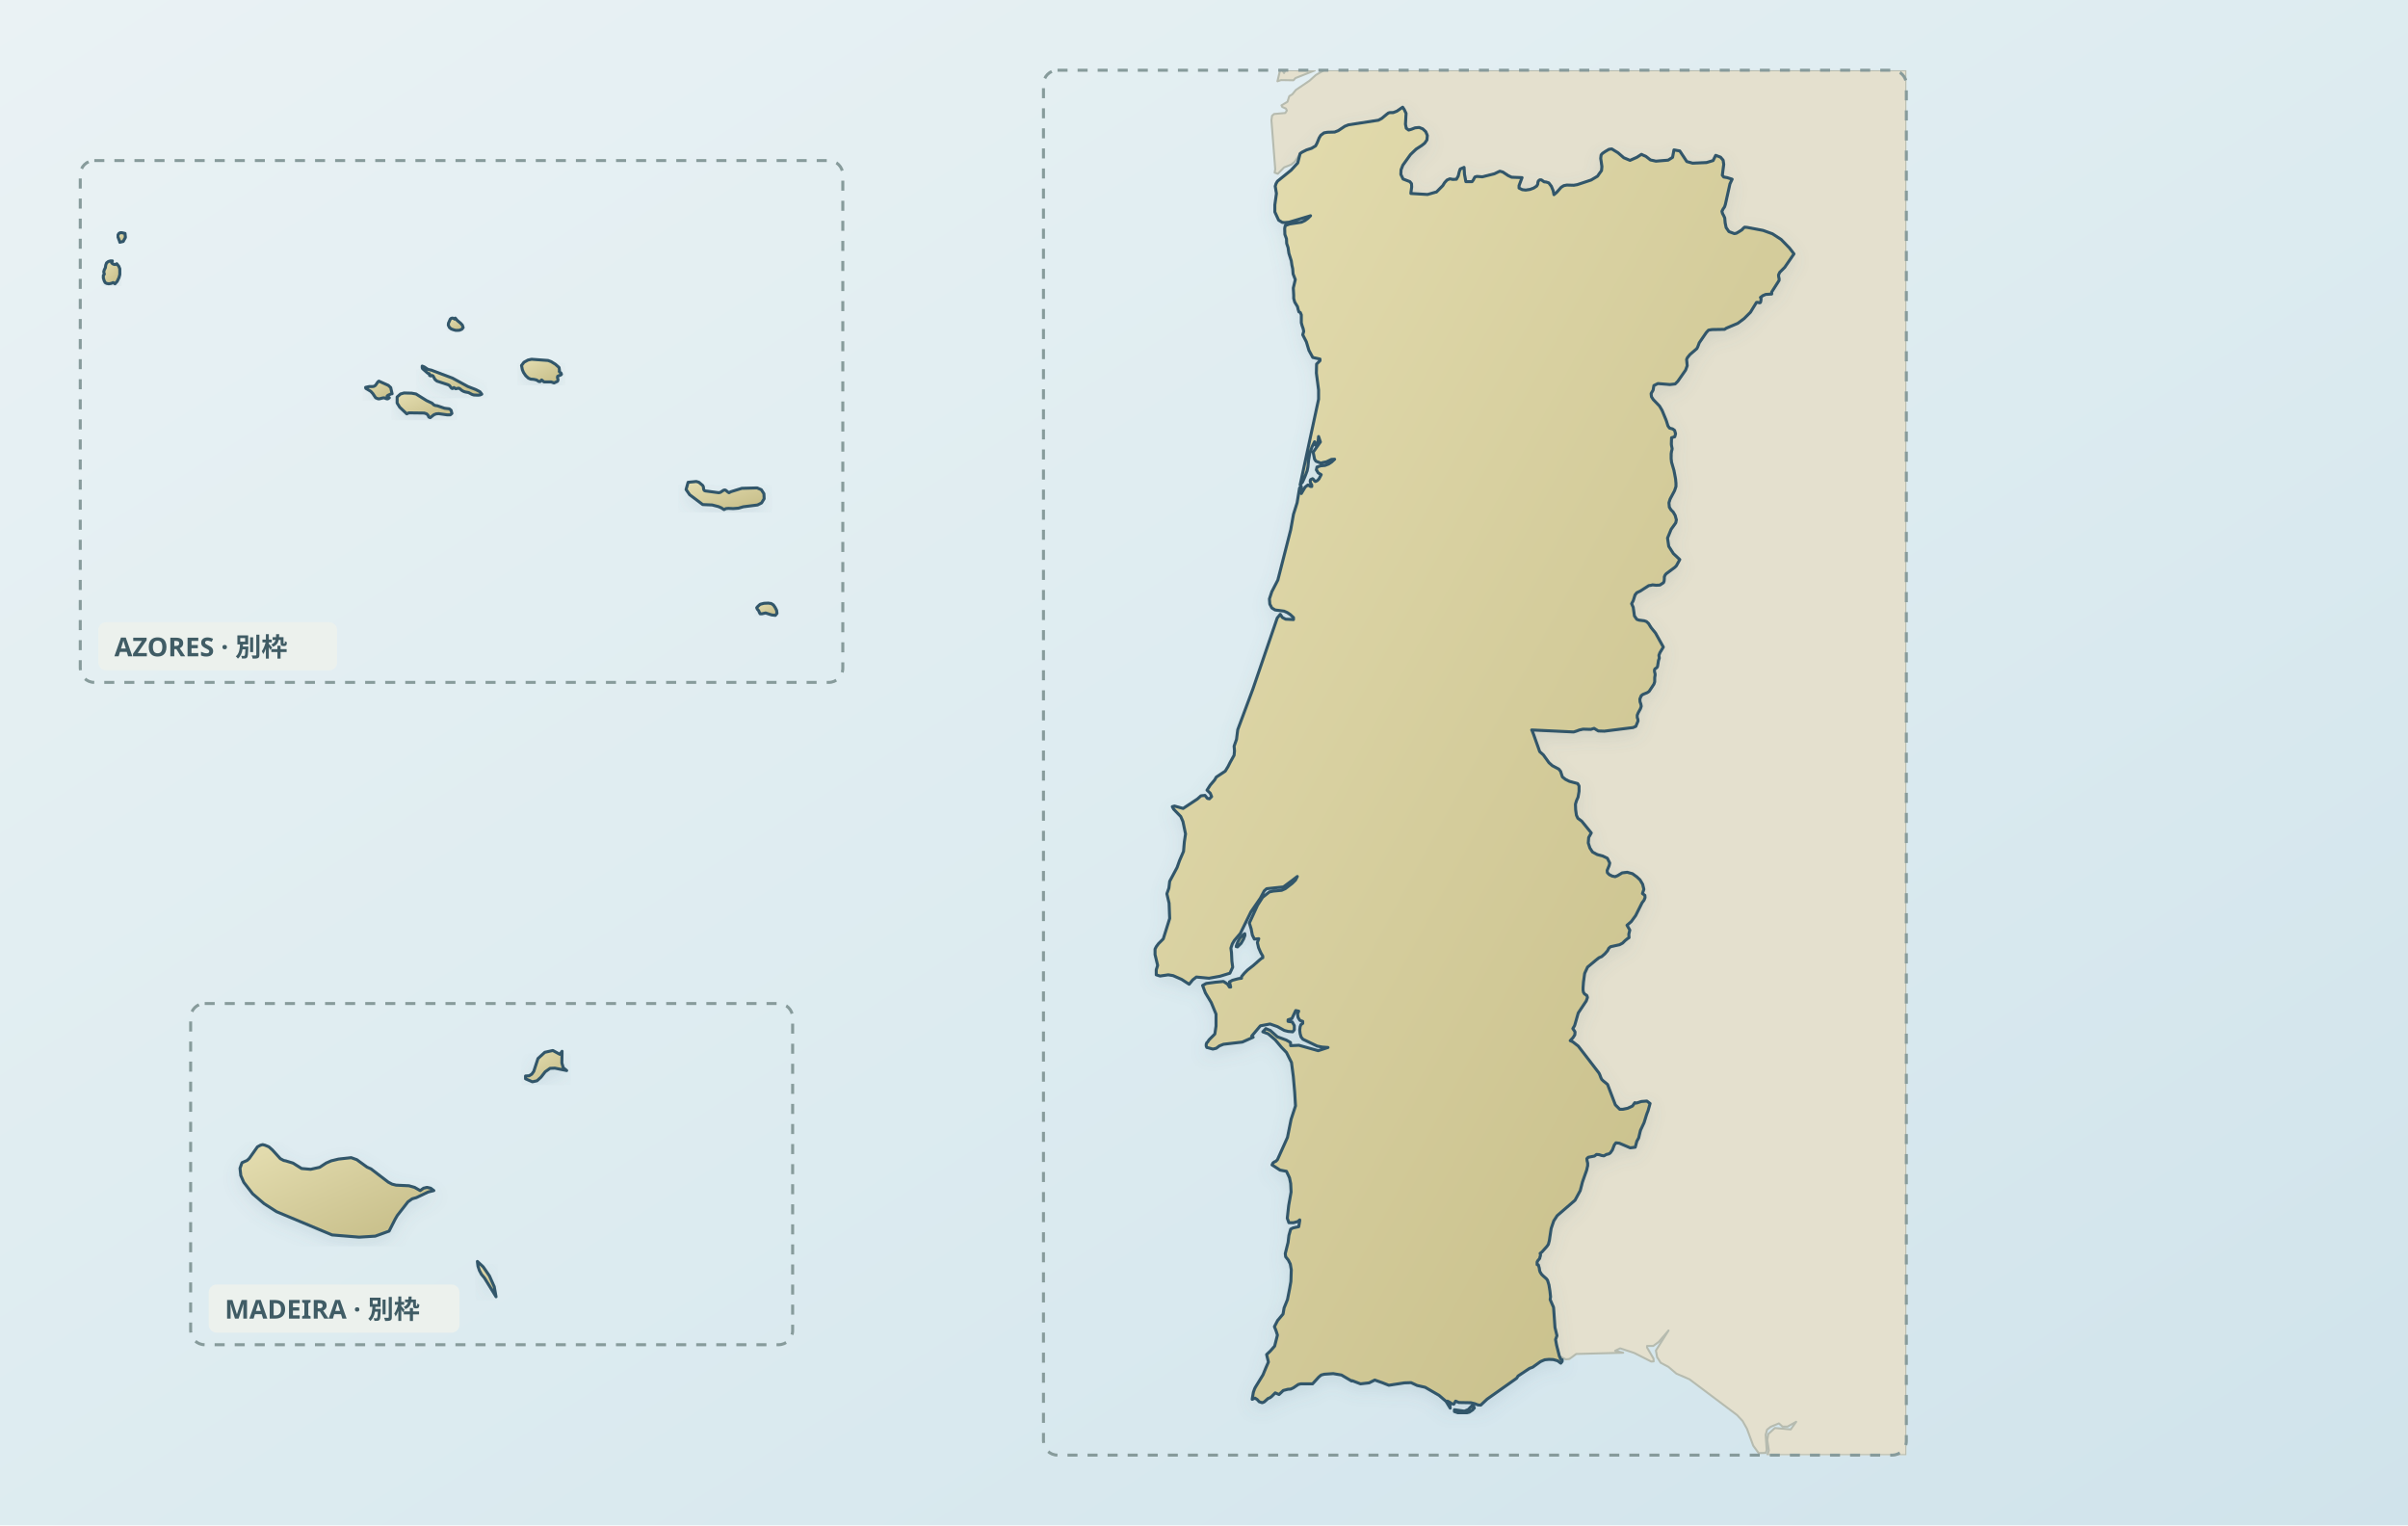
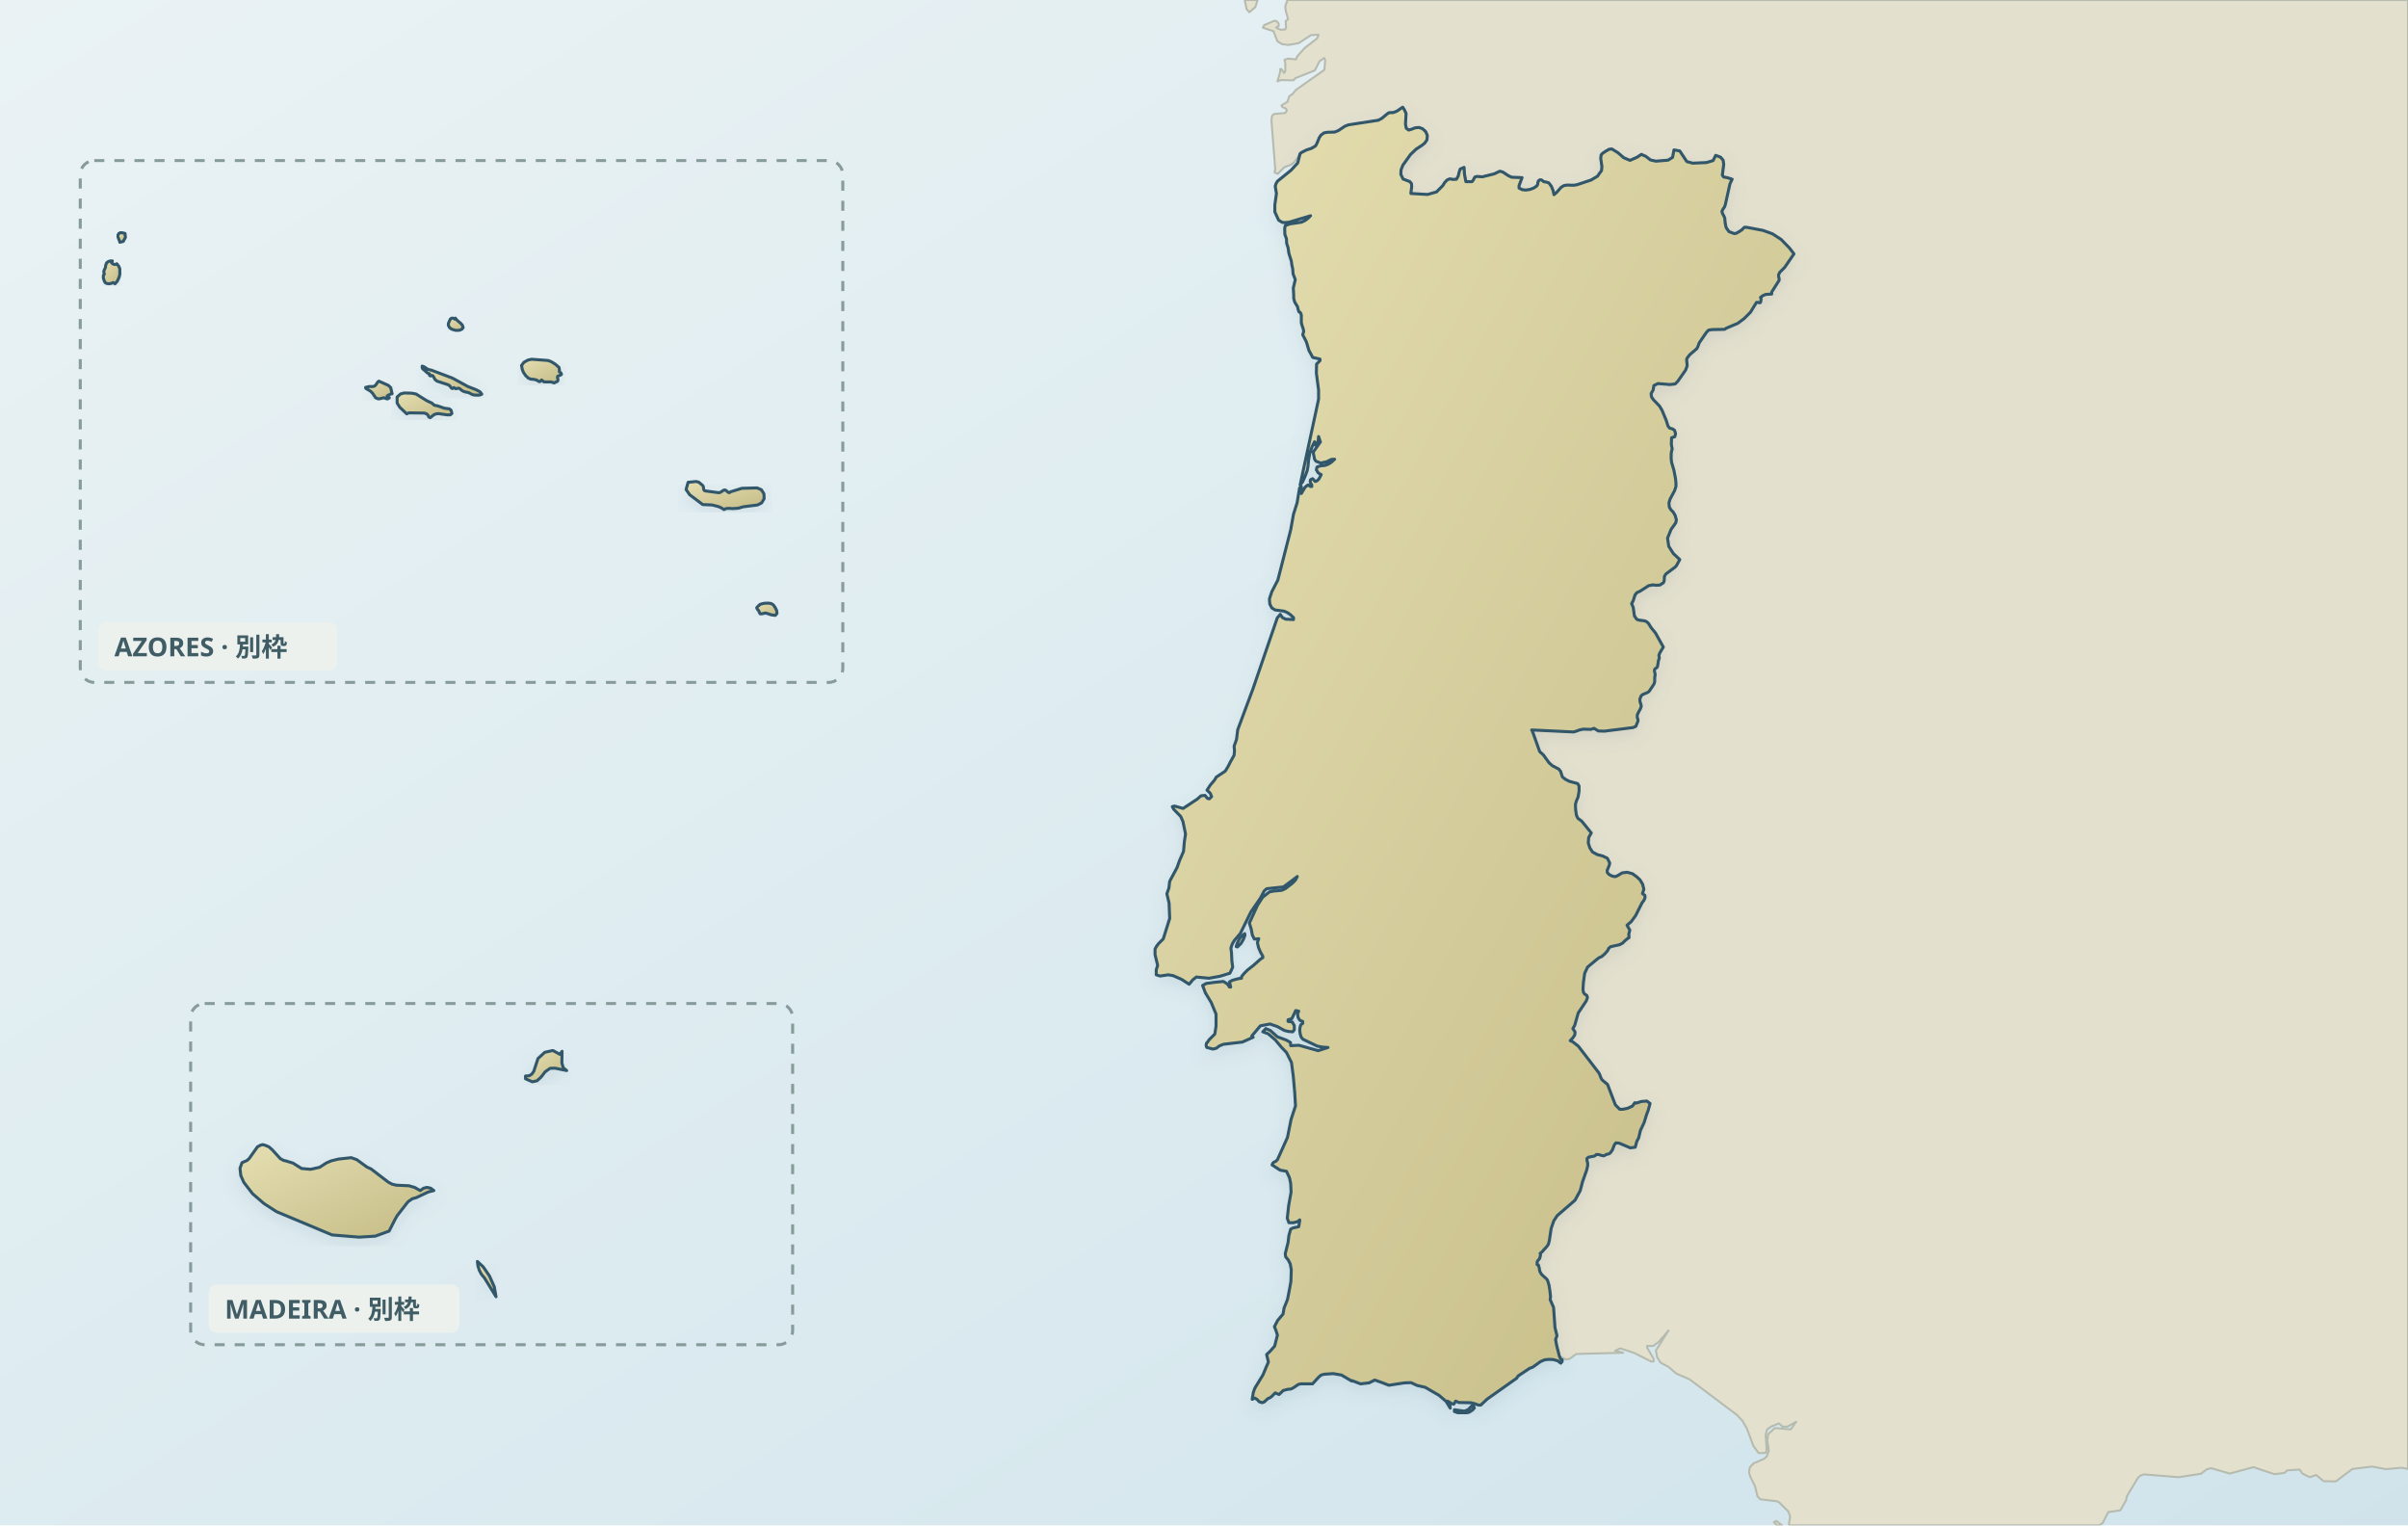
<svg xmlns="http://www.w3.org/2000/svg" viewBox="0 0 1200 760" role="img" aria-label="Map of Portugal" data-map-style="journey-atlas-map-v3-clean-background" data-map-projection="multi-region-local-equirectangular-fit-v1">
  <defs>
    <linearGradient id="sea" x1="0" y1="0" x2="1" y2="1">
      <stop offset="0" stop-color="#eaf2f4" />
      <stop offset=".55" stop-color="#dcebf0" />
      <stop offset="1" stop-color="#d0e3eb" />
    </linearGradient>
    <linearGradient id="land" x1=".12" y1=".08" x2=".88" y2=".92">
      <stop offset="0" stop-color="#e2dbad" />
      <stop offset=".52" stop-color="#d4cc9b" />
      <stop offset="1" stop-color="#c8bf8a" />
    </linearGradient>
    <filter id="shadow" x="-10%" y="-10%" width="120%" height="120%">
      <feGaussianBlur in="SourceAlpha" stdDeviation="4" result="b" />
      <feOffset in="b" dy="3" result="o" />
      <feColorMatrix in="o" type="matrix" values="0 0 0 0 .12 0 0 0 0 .22 0 0 0 0 .28 0 0 0 .14 0" />
      <feBlend in="SourceGraphic" mode="normal" />
    </filter>
    <clipPath id="map-context-clip-mainland" clipPathUnits="userSpaceOnUse">
-       <rect x="520" y="35" width="430" height="690" />
+       <rect x="430" y="0" width="770" height="760" />
    </clipPath>
    <clipPath id="map-context-clip-azores" clipPathUnits="userSpaceOnUse">
      <rect x="40" y="80" width="380" height="260" />
    </clipPath>
    <clipPath id="map-context-clip-madeira" clipPathUnits="userSpaceOnUse">
      <rect x="95" y="500" width="300" height="170" />
    </clipPath>
  </defs>
  <rect width="1200" height="760" fill="url(#sea)" />
  <g id="geographic-context" fill="#e4e0ce" fill-rule="evenodd" stroke="#b6bbaf" stroke-width="1" stroke-linejoin="round">
-     <path data-map-context-region="mainland" d="M 881.5,722.7 L 880.7,717.5 L 881.2,714.5 L 884.5,711.5 L 892.4,712.2 L 895.1,708.4 L 890.8,710.8 L 888.3,710.8 L 886.5,709.2 L 882.4,710.9 L 880.6,712.3 L 879.9,714.9 L 880.4,722.5 L 879.9,723.9 L 876.4,724.0 L 873.7,720.3 L 870.6,711.9 L 868.4,708.0 L 865.6,705.0 L 841.9,687.2 L 835.4,684.4 L 831.4,681.0 L 827.6,679.0 L 825.8,676.2 L 825.2,672.9 L 831.5,662.9 L 826.6,668.6 L 823.9,670.6 L 820.8,670.6 L 820.8,671.4 L 824.0,676.9 L 824.1,678.3 L 822.9,678.4 L 814.4,674.1 L 807.4,671.8 L 804.9,673.0 L 808.9,674.0 L 785.5,674.6 L 782.1,677.1 L 780.3,677.3 L 777.1,675.7 L 775.2,667.4 L 775.9,665.5 L 774.9,661.4 L 774.2,651.4 L 772.5,647.5 L 772.7,646.1 L 771.9,640.2 L 771.2,637.9 L 768.2,634.9 L 767.4,633.5 L 766.6,630.2 L 766.0,630.1 L 766.0,628.8 L 767.6,625.8 L 767.5,624.5 L 771.6,620.0 L 773.0,612.1 L 774.3,608.3 L 776.0,605.7 L 784.9,598.0 L 787.5,593.2 L 791.2,580.8 L 790.8,577.3 L 791.5,576.6 L 795.6,575.2 L 799.3,575.9 L 801.8,574.9 L 803.5,573.0 L 804.5,570.4 L 805.3,569.4 L 807.0,569.6 L 812.4,571.9 L 814.9,571.6 L 822.3,549.8 L 820.7,548.6 L 814.7,549.4 L 813.5,551.1 L 811.1,552.2 L 807.2,552.7 L 805.0,550.5 L 801.1,540.3 L 798.2,537.8 L 796.8,534.6 L 786.5,521.2 L 782.5,518.5 L 784.8,515.6 L 784.9,514.1 L 783.8,512.5 L 784.7,511.0 L 786.5,504.7 L 790.5,498.7 L 791.1,497.0 L 790.8,496.0 L 789.1,494.4 L 788.9,492.1 L 789.7,485.0 L 791.1,481.9 L 799.8,475.2 L 802.6,471.7 L 807.1,470.7 L 811.8,467.2 L 811.7,465.4 L 812.2,463.4 L 810.8,461.0 L 812.9,459.2 L 815.1,456.2 L 819.8,447.2 L 819.7,446.1 L 818.5,445.2 L 819.2,443.1 L 818.6,440.6 L 815.7,436.9 L 813.5,435.3 L 810.9,434.6 L 808.4,434.9 L 804.9,436.8 L 802.0,435.8 L 801.0,434.8 L 800.9,433.7 L 802.2,430.0 L 801.0,427.6 L 793.6,424.5 L 792.3,422.5 L 791.5,420.0 L 791.7,417.3 L 793.0,415.0 L 788.2,409.1 L 786.3,407.7 L 785.6,406.2 L 785.1,400.7 L 786.4,397.2 L 786.9,391.6 L 786.2,390.4 L 782.1,389.3 L 778.6,387.1 L 777.7,384.3 L 776.8,383.2 L 773.6,381.5 L 767.3,374.5 L 763.3,363.7 L 784.2,364.7 L 788.9,363.3 L 792.8,363.4 L 794.4,362.9 L 796.5,364.2 L 799.5,364.3 L 813.8,362.5 L 815.2,361.9 L 816.3,359.2 L 815.9,356.3 L 817.9,351.9 L 817.2,348.3 L 818.7,346.0 L 821.8,344.5 L 824.2,340.9 L 824.8,336.4 L 824.5,333.8 L 826.0,332.1 L 826.9,327.9 L 826.7,326.5 L 828.9,322.4 L 825.0,315.4 L 821.5,310.6 L 819.4,309.3 L 815.7,308.6 L 814.5,306.9 L 813.9,302.6 L 813.1,300.8 L 815.7,295.3 L 821.6,291.8 L 827.2,291.5 L 829.0,290.3 L 829.8,286.5 L 835.4,281.9 L 837.1,278.8 L 833.9,275.8 L 831.6,272.2 L 831.0,268.1 L 832.8,263.7 L 835.1,260.5 L 835.4,259.0 L 834.8,256.8 L 831.9,252.7 L 831.7,250.5 L 835.2,242.4 L 835.0,238.6 L 832.8,228.5 L 833.3,223.5 L 832.9,221.3 L 833.0,218.1 L 834.6,217.6 L 835.0,216.1 L 834.5,214.4 L 832.0,213.3 L 831.2,212.2 L 828.3,204.5 L 823.0,197.7 L 822.8,196.1 L 823.8,194.4 L 824.2,192.1 L 826.2,191.1 L 832.2,191.6 L 834.8,191.3 L 836.1,190.0 L 840.0,184.4 L 840.8,182.2 L 840.5,179.1 L 840.9,178.2 L 845.6,173.7 L 846.8,170.8 L 851.4,164.5 L 859.4,164.1 L 866.0,161.1 L 872.3,155.6 L 875.3,150.7 L 877.3,150.7 L 877.6,149.1 L 877.3,148.2 L 879.9,146.7 L 882.9,146.5 L 882.9,145.5 L 886.6,139.7 L 886.3,137.0 L 886.9,135.7 L 889.4,133.2 L 894.0,126.5 L 887.6,119.3 L 883.3,116.5 L 878.6,114.8 L 869.4,113.2 L 865.3,116.2 L 864.3,116.4 L 861.6,115.4 L 860.2,113.4 L 859.5,108.6 L 858.1,105.3 L 859.8,101.9 L 862.1,91.6 L 863.2,89.3 L 859.0,88.2 L 858.3,87.3 L 859.0,81.9 L 858.7,79.8 L 857.4,78.3 L 855.0,77.4 L 853.7,80.0 L 850.4,81.0 L 843.5,81.3 L 840.6,80.5 L 837.1,75.2 L 834.2,74.7 L 833.5,78.4 L 831.3,79.8 L 825.2,80.3 L 822.5,79.7 L 818.0,76.9 L 812.3,79.9 L 809.2,78.6 L 803.2,74.2 L 800.1,75.4 L 797.9,77.2 L 798.1,85.0 L 796.1,87.8 L 792.9,89.7 L 786.0,92.0 L 779.3,92.5 L 774.4,97.0 L 773.1,92.8 L 771.8,91.1 L 767.3,89.6 L 766.6,90.2 L 765.8,92.7 L 764.3,93.7 L 760.3,94.7 L 758.6,94.5 L 757.0,93.7 L 757.0,92.5 L 758.5,88.5 L 753.3,88.3 L 748.9,85.7 L 747.4,85.3 L 744.7,86.6 L 738.7,88.1 L 735.0,88.2 L 733.6,90.5 L 730.5,90.5 L 729.6,83.4 L 727.7,84.2 L 726.7,87.7 L 725.8,89.3 L 722.5,89.1 L 721.1,89.7 L 715.8,95.7 L 711.4,96.9 L 703.1,96.4 L 703.4,91.5 L 702.6,90.5 L 699.2,89.2 L 698.1,86.9 L 698.2,84.6 L 699.1,82.3 L 702.9,77.0 L 710.0,71.3 L 711.1,69.7 L 711.3,67.5 L 710.5,65.6 L 709.0,64.2 L 707.2,63.5 L 702.0,64.8 L 700.8,63.9 L 700.4,61.9 L 700.7,56.5 L 699.0,53.4 L 696.1,55.4 L 691.9,56.3 L 686.9,59.9 L 672.0,62.2 L 665.1,65.8 L 659.8,66.2 L 657.4,68.7 L 655.6,72.7 L 647.9,76.5 L 645.3,80.5 L 643.5,82.0 L 639.9,83.4 L 636.8,86.6 L 635.2,86.0 L 635.5,84.3 L 633.6,59.9 L 633.9,57.7 L 634.9,56.8 L 640.5,56.3 L 641.3,55.1 L 640.8,54.1 L 639.0,53.3 L 638.6,52.5 L 641.6,50.7 L 642.5,47.9 L 644.0,47.0 L 645.8,44.8 L 652.6,40.2 L 655.7,37.4 L 659.8,35.0 L 950.0,35.0 L 950.0,725.0 L 880.7,725.0 L 881.5,722.7 Z M 655.2,35.1 L 645.6,38.9 L 644.6,40.0 L 638.4,39.9 L 636.6,40.5 L 637.9,35.0 L 639.0,35.0 L 639.9,36.4 L 640.5,35.0 L 655.2,35.1 Z" clip-path="url(#map-context-clip-mainland)" />
+     <path data-map-context-region="mainland" d="M 1196.8,731.3 L 1189.0,732.0 L 1182.1,730.7 L 1172.3,731.9 L 1164.0,738.1 L 1158.0,738.0 L 1154.2,734.9 L 1151.0,736.0 L 1147.4,734.2 L 1146.0,732.2 L 1139.8,732.6 L 1138.4,733.9 L 1133.4,734.5 L 1123.0,731.0 L 1111.2,734.2 L 1101.9,731.5 L 1099.7,732.1 L 1096.8,734.3 L 1085.7,736.0 L 1068.4,734.6 L 1066.8,735.1 L 1065.5,736.2 L 1059.9,745.5 L 1059.5,747.5 L 1056.7,752.5 L 1050.6,753.4 L 1047.9,758.8 L 1046.2,760.0 L 891.7,760.0 L 891.5,759.4 L 892.1,755.5 L 891.2,753.1 L 886.6,748.5 L 885.5,748.0 L 877.2,747.0 L 875.8,745.5 L 874.6,740.5 L 872.2,735.7 L 871.6,733.4 L 872.0,731.1 L 873.9,729.1 L 879.2,726.8 L 880.5,725.6 L 881.5,722.7 L 880.7,717.5 L 881.2,714.5 L 884.5,711.5 L 892.4,712.2 L 895.1,708.4 L 890.8,710.8 L 888.3,710.8 L 886.5,709.2 L 882.4,710.9 L 880.6,712.3 L 879.9,714.9 L 880.4,722.5 L 879.9,723.9 L 876.4,724.0 L 873.7,720.3 L 870.6,711.9 L 868.4,708.0 L 865.6,705.0 L 841.9,687.2 L 835.4,684.4 L 831.4,681.0 L 827.6,679.0 L 825.8,676.2 L 825.2,672.9 L 831.5,662.9 L 826.6,668.6 L 823.9,670.6 L 820.8,670.6 L 820.8,671.4 L 824.0,676.9 L 824.1,678.3 L 822.9,678.4 L 814.4,674.1 L 807.4,671.8 L 804.9,673.0 L 808.9,674.0 L 785.5,674.6 L 782.1,677.1 L 780.3,677.3 L 777.1,675.7 L 775.2,667.4 L 775.9,665.5 L 774.9,661.4 L 774.2,651.4 L 772.5,647.5 L 772.7,646.1 L 771.9,640.2 L 771.2,637.9 L 768.2,634.9 L 767.4,633.5 L 766.6,630.2 L 766.0,630.1 L 766.0,628.8 L 767.6,625.8 L 767.5,624.5 L 771.6,620.0 L 773.0,612.1 L 774.3,608.3 L 776.0,605.7 L 784.9,598.0 L 787.5,593.2 L 791.2,580.8 L 790.8,577.3 L 791.5,576.6 L 795.6,575.2 L 799.3,575.9 L 801.8,574.9 L 803.5,573.0 L 804.5,570.4 L 805.3,569.4 L 807.0,569.6 L 812.4,571.9 L 814.9,571.6 L 822.3,549.8 L 820.7,548.6 L 814.7,549.4 L 813.5,551.1 L 811.1,552.2 L 807.2,552.7 L 805.0,550.5 L 801.1,540.3 L 798.2,537.8 L 796.8,534.6 L 786.5,521.2 L 782.5,518.5 L 784.8,515.6 L 784.9,514.1 L 783.8,512.5 L 784.7,511.0 L 786.5,504.7 L 790.5,498.7 L 791.1,497.0 L 790.8,496.0 L 789.1,494.4 L 788.9,492.1 L 789.7,485.0 L 791.1,481.9 L 799.8,475.2 L 802.6,471.7 L 807.1,470.7 L 811.8,467.2 L 811.7,465.4 L 812.2,463.4 L 810.8,461.0 L 812.9,459.2 L 815.1,456.2 L 819.8,447.2 L 819.7,446.1 L 818.5,445.2 L 819.2,443.1 L 818.6,440.6 L 815.7,436.9 L 813.5,435.3 L 810.9,434.6 L 808.4,434.9 L 804.9,436.8 L 802.0,435.8 L 801.0,434.8 L 800.9,433.7 L 802.2,430.0 L 801.0,427.6 L 793.6,424.5 L 792.3,422.5 L 791.5,420.0 L 791.7,417.3 L 793.0,415.0 L 788.2,409.1 L 786.3,407.7 L 785.6,406.2 L 785.1,400.7 L 786.4,397.2 L 786.9,391.6 L 786.2,390.4 L 782.1,389.3 L 778.6,387.1 L 777.7,384.3 L 776.8,383.2 L 773.6,381.5 L 767.3,374.5 L 763.3,363.7 L 784.2,364.7 L 788.9,363.3 L 792.8,363.4 L 794.4,362.9 L 796.5,364.2 L 799.5,364.3 L 813.8,362.5 L 815.2,361.9 L 816.3,359.2 L 815.9,356.3 L 817.9,351.9 L 817.2,348.3 L 818.7,346.0 L 821.8,344.5 L 824.2,340.9 L 824.8,336.4 L 824.5,333.8 L 826.0,332.1 L 826.9,327.9 L 826.7,326.5 L 828.9,322.4 L 825.0,315.4 L 821.5,310.6 L 819.4,309.3 L 815.7,308.6 L 814.5,306.9 L 813.9,302.6 L 813.1,300.8 L 815.7,295.3 L 821.6,291.8 L 827.2,291.5 L 829.0,290.3 L 829.8,286.5 L 835.4,281.9 L 837.1,278.8 L 833.9,275.8 L 831.6,272.2 L 831.0,268.1 L 832.8,263.7 L 835.1,260.5 L 835.4,259.0 L 834.8,256.8 L 831.9,252.7 L 831.7,250.5 L 835.2,242.4 L 835.0,238.6 L 832.8,228.5 L 833.3,223.5 L 832.9,221.3 L 833.0,218.1 L 834.6,217.6 L 835.0,216.1 L 834.5,214.4 L 832.0,213.3 L 831.2,212.2 L 828.3,204.5 L 823.0,197.7 L 822.8,196.1 L 823.8,194.4 L 824.2,192.1 L 826.2,191.1 L 832.2,191.6 L 834.8,191.3 L 836.1,190.0 L 840.0,184.4 L 840.8,182.2 L 840.5,179.1 L 840.9,178.2 L 845.6,173.7 L 846.8,170.8 L 851.4,164.5 L 859.4,164.1 L 866.0,161.1 L 872.3,155.6 L 875.3,150.7 L 877.3,150.7 L 877.6,149.1 L 877.3,148.2 L 879.9,146.7 L 882.9,146.5 L 882.9,145.5 L 886.6,139.7 L 886.3,137.0 L 886.9,135.7 L 889.4,133.2 L 894.0,126.5 L 887.6,119.3 L 883.3,116.5 L 878.6,114.8 L 869.4,113.2 L 865.3,116.2 L 864.3,116.4 L 861.6,115.4 L 860.2,113.4 L 859.5,108.6 L 858.1,105.3 L 859.8,101.9 L 862.1,91.6 L 863.2,89.3 L 859.0,88.2 L 858.3,87.3 L 859.0,81.9 L 858.7,79.8 L 857.4,78.3 L 855.0,77.4 L 853.7,80.0 L 850.4,81.0 L 843.5,81.3 L 840.6,80.5 L 837.1,75.2 L 834.2,74.7 L 833.5,78.4 L 831.3,79.8 L 825.2,80.3 L 822.5,79.7 L 818.0,76.9 L 812.3,79.9 L 809.2,78.6 L 803.2,74.2 L 800.1,75.4 L 797.9,77.2 L 798.1,85.0 L 796.1,87.8 L 792.9,89.7 L 786.0,92.0 L 779.3,92.5 L 774.4,97.0 L 773.1,92.8 L 771.8,91.1 L 767.3,89.6 L 766.6,90.2 L 765.8,92.7 L 764.3,93.7 L 760.3,94.7 L 758.6,94.5 L 757.0,93.7 L 757.0,92.5 L 758.5,88.5 L 753.3,88.3 L 748.9,85.7 L 747.4,85.3 L 744.7,86.6 L 738.7,88.1 L 735.0,88.2 L 733.6,90.5 L 730.5,90.5 L 729.6,83.4 L 727.7,84.2 L 726.7,87.7 L 725.8,89.3 L 722.5,89.1 L 721.1,89.7 L 715.8,95.7 L 711.4,96.9 L 703.1,96.4 L 703.4,91.5 L 702.6,90.5 L 699.2,89.2 L 698.1,86.9 L 698.2,84.6 L 699.1,82.3 L 702.9,77.0 L 710.0,71.3 L 711.1,69.7 L 711.3,67.5 L 710.5,65.6 L 709.0,64.2 L 707.2,63.5 L 702.0,64.8 L 700.8,63.9 L 700.4,61.9 L 700.7,56.5 L 699.0,53.4 L 696.1,55.4 L 691.9,56.3 L 686.9,59.9 L 672.0,62.2 L 665.1,65.8 L 659.8,66.2 L 657.4,68.7 L 655.6,72.7 L 647.9,76.5 L 645.3,80.5 L 643.5,82.0 L 639.9,83.4 L 636.8,86.6 L 635.2,86.0 L 635.5,84.3 L 633.6,59.9 L 633.9,57.7 L 634.9,56.8 L 640.5,56.3 L 641.3,55.1 L 640.8,54.1 L 639.0,53.3 L 638.6,52.5 L 641.6,50.7 L 642.5,47.9 L 644.0,47.0 L 645.8,44.8 L 660.0,34.8 L 660.4,29.9 L 659.9,28.9 L 657.6,30.5 L 655.2,35.1 L 645.6,38.9 L 644.6,40.0 L 638.4,39.9 L 636.6,40.5 L 637.9,36.1 L 638.0,34.4 L 638.6,34.4 L 639.9,36.4 L 640.5,35.4 L 640.5,31.4 L 640.1,29.8 L 641.9,29.2 L 645.8,29.6 L 646.5,28.0 L 650.2,23.9 L 656.4,19.1 L 657.1,17.3 L 653.3,17.5 L 647.2,21.5 L 642.0,22.4 L 638.9,22.0 L 636.6,20.6 L 634.6,15.5 L 629.3,13.8 L 630.0,12.5 L 635.2,10.3 L 636.4,10.7 L 637.2,11.8 L 637.2,13.0 L 635.9,13.8 L 638.1,14.8 L 640.5,14.7 L 640.9,13.4 L 640.7,10.5 L 641.9,9.6 L 640.7,5.2 L 640.5,3.1 L 641.6,0.0 L 1200.0,0.0 L 1200.0,731.9 L 1196.8,731.3 Z M 885.5,760.0 L 884.0,758.4 L 885.2,757.8 L 888.1,760.0 L 885.5,760.0 Z M 626.7,0.0 L 625.6,3.5 L 622.6,6.1 L 621.2,4.5 L 620.3,0.0 L 626.7,0.0 Z" clip-path="url(#map-context-clip-mainland)" />
  </g>
  <g data-map-region="azores">
    <path d="M 384.3,300.7 L 385.4,301.4 L 386.3,302.7 L 387.0,304.1 L 387.2,305.6 L 386.4,306.6 L 384.6,306.4 L 381.5,305.4 L 379.8,305.8 L 378.8,305.8 L 378.4,305.1 L 378.1,304.3 L 377.4,303.5 L 377.1,302.8 L 377.7,302.1 L 378.8,301.1 L 380.7,300.6 L 382.8,300.5 L 384.3,300.7 Z" fill="url(#land)" fill-rule="evenodd" stroke="#31576a" stroke-width="1.5" stroke-linejoin="round" stroke-linecap="round" filter="url(#shadow)" />
    <path d="M 377.3,243.1 L 379.4,244.0 L 380.7,246.0 L 380.8,248.5 L 379.5,250.6 L 377.5,251.6 L 370.4,252.5 L 368.0,253.2 L 365.4,253.4 L 363.0,253.3 L 361.8,253.4 L 360.8,253.9 L 359.4,253.0 L 358.0,252.4 L 354.9,251.6 L 350.2,251.4 L 343.7,246.5 L 341.9,243.9 L 342.9,240.3 L 347.0,239.9 L 348.3,240.3 L 350.2,241.9 L 350.5,242.5 L 350.6,243.3 L 350.7,243.9 L 351.0,244.4 L 351.5,244.6 L 358.2,245.5 L 359.0,245.3 L 360.5,244.3 L 361.2,244.1 L 361.7,244.3 L 362.8,245.2 L 363.3,245.5 L 364.2,245.0 L 369.7,243.3 L 377.3,243.1 Z" fill="url(#land)" fill-rule="evenodd" stroke="#31576a" stroke-width="1.5" stroke-linejoin="round" stroke-linecap="round" filter="url(#shadow)" />
    <path d="M 221.5,203.4 L 223.9,203.7 L 224.8,204.4 L 225.2,206.0 L 224.4,206.7 L 222.8,206.7 L 218.6,206.1 L 217.4,206.2 L 216.3,206.6 L 214.4,208.1 L 213.7,207.8 L 213.3,206.9 L 212.6,206.2 L 211.4,205.8 L 203.8,205.7 L 202.7,206.2 L 199.2,202.9 L 197.9,200.8 L 197.9,197.8 L 199.6,196.3 L 201.4,195.8 L 205.1,195.9 L 207.3,196.3 L 212.6,199.6 L 214.5,200.5 L 214.7,200.6 L 215.2,200.8 L 216.3,201.8 L 216.8,202.0 L 218.0,202.2 L 221.5,203.4 Z" fill="url(#land)" fill-rule="evenodd" stroke="#31576a" stroke-width="1.5" stroke-linejoin="round" stroke-linecap="round" filter="url(#shadow)" />
    <path d="M 194.7,193.1 L 195.4,196.2 L 195.0,196.2 L 193.3,197.0 L 192.9,197.4 L 193.2,197.8 L 193.3,198.0 L 193.5,198.2 L 194.0,198.2 L 193.3,198.7 L 192.7,198.7 L 191.4,198.2 L 190.7,198.3 L 189.1,198.7 L 188.4,198.7 L 187.2,198.2 L 185.8,196.1 L 184.8,195.0 L 182.3,193.5 L 182.2,193.0 L 184.0,192.6 L 185.6,192.6 L 186.3,192.5 L 187.0,192.1 L 187.4,191.6 L 188.3,190.3 L 188.8,189.9 L 193.5,192.0 L 194.7,193.1 Z" fill="url(#land)" fill-rule="evenodd" stroke="#31576a" stroke-width="1.5" stroke-linejoin="round" stroke-linecap="round" filter="url(#shadow)" />
    <path d="M 233.2,192.6 L 237.1,194.1 L 239.2,195.2 L 240.1,196.4 L 239.2,196.8 L 238.2,196.9 L 236.1,196.8 L 235.2,196.5 L 233.5,195.6 L 231.9,195.3 L 231.0,195.0 L 230.1,194.5 L 229.3,193.8 L 228.6,193.4 L 227.1,193.7 L 226.2,193.1 L 225.5,193.6 L 225.0,193.4 L 224.0,192.1 L 223.3,191.7 L 217.8,189.9 L 216.8,189.1 L 215.8,187.3 L 215.4,187.1 L 215.0,187.1 L 214.8,187.3 L 214.6,187.3 L 214.1,187.1 L 214.0,186.8 L 214.0,186.5 L 214.0,186.2 L 213.6,186.1 L 213.1,185.9 L 210.6,183.7 L 210.4,183.2 L 210.4,182.4 L 211.4,182.8 L 213.2,184.0 L 213.9,184.2 L 214.9,184.4 L 225.5,188.4 L 233.2,192.6 Z" fill="url(#land)" fill-rule="evenodd" stroke="#31576a" stroke-width="1.5" stroke-linejoin="round" stroke-linecap="round" filter="url(#shadow)" />
    <path d="M 279.8,186.5 L 279.5,186.8 L 278.3,187.3 L 277.9,187.5 L 277.8,188.1 L 278.1,189.2 L 277.9,189.9 L 277.6,190.1 L 276.1,190.8 L 274.7,190.3 L 271.1,190.3 L 269.9,189.3 L 269.2,190.1 L 268.6,190.1 L 267.3,189.3 L 265.9,189.0 L 264.5,188.9 L 263.3,188.4 L 262.0,187.2 L 260.9,185.6 L 260.3,184.2 L 259.9,182.1 L 261.1,180.5 L 263.1,179.4 L 264.9,179.0 L 273.1,179.6 L 274.7,180.2 L 276.8,181.5 L 278.6,183.1 L 278.8,184.5 L 278.7,185.1 L 279.1,185.5 L 279.6,185.9 L 279.8,186.5 Z" fill="url(#land)" fill-rule="evenodd" stroke="#31576a" stroke-width="1.5" stroke-linejoin="round" stroke-linecap="round" filter="url(#shadow)" />
    <path d="M 228.2,164.6 L 227.1,164.6 L 226.0,164.3 L 224.9,163.9 L 224.0,163.2 L 223.4,162.0 L 223.5,161.0 L 224.4,159.0 L 224.9,158.6 L 225.5,158.5 L 226.0,158.6 L 226.6,159.0 L 226.9,158.5 L 227.8,159.6 L 229.6,161.1 L 230.4,162.0 L 230.8,163.2 L 230.2,164.0 L 229.1,164.5 L 228.2,164.6 Z" fill="url(#land)" fill-rule="evenodd" stroke="#31576a" stroke-width="1.5" stroke-linejoin="round" stroke-linecap="round" filter="url(#shadow)" />
    <path d="M 55.6,130.9 L 56.1,131.4 L 56.8,131.7 L 57.5,131.8 L 58.2,131.4 L 59.2,132.7 L 59.7,133.9 L 59.7,136.8 L 59.3,138.3 L 58.4,140.2 L 57.3,141.4 L 56.4,140.8 L 55.4,141.2 L 54.2,141.4 L 53.1,141.2 L 52.4,140.8 L 51.9,139.8 L 51.5,138.5 L 51.5,137.2 L 52.0,136.6 L 51.7,135.4 L 52.0,134.4 L 52.5,133.4 L 52.7,132.1 L 53.1,131.0 L 54.0,130.3 L 55.0,130.0 L 56.0,130.0 L 55.6,130.9 Z" fill="url(#land)" fill-rule="evenodd" stroke="#31576a" stroke-width="1.5" stroke-linejoin="round" stroke-linecap="round" filter="url(#shadow)" />
    <path d="M 60.5,115.9 L 62.3,116.3 L 62.5,118.3 L 61.4,120.3 L 59.7,120.7 L 59.6,120.2 L 58.8,118.1 L 58.6,117.8 L 58.8,117.1 L 59.2,116.4 L 59.8,116.0 L 60.5,115.9 Z" fill="url(#land)" fill-rule="evenodd" stroke="#31576a" stroke-width="1.5" stroke-linejoin="round" stroke-linecap="round" filter="url(#shadow)" />
  </g>
  <g data-map-region="madeira">
    <path d="M 247.2,646.1 L 241.4,636.7 L 239.9,634.9 L 238.9,633.0 L 238.2,630.9 L 237.9,628.5 L 240.8,631.2 L 243.9,635.7 L 246.3,641.1 L 247.2,646.1 Z" fill="url(#land)" fill-rule="evenodd" stroke="#31576a" stroke-width="1.5" stroke-linejoin="round" stroke-linecap="round" filter="url(#shadow)" />
    <path d="M 196.9,607.5 L 193.9,613.4 L 187.0,615.9 L 179.0,616.4 L 165.5,615.3 L 137.8,603.7 L 131.6,599.7 L 125.9,594.8 L 121.5,589.1 L 120.0,585.7 L 119.6,582.1 L 120.6,579.3 L 123.1,578.2 L 124.2,577.2 L 128.3,571.4 L 129.8,570.6 L 130.9,570.3 L 132.1,570.6 L 134.0,571.4 L 135.7,572.9 L 139.7,577.3 L 141.4,578.2 L 142.4,578.4 L 146.0,579.5 L 150.3,582.2 L 154.8,582.6 L 159.3,581.6 L 162.5,579.5 L 165.0,578.4 L 168.7,577.5 L 175.0,576.8 L 177.8,577.8 L 182.9,581.5 L 184.9,582.4 L 193.5,589.0 L 195.4,590.0 L 197.4,590.5 L 203.8,590.8 L 206.6,591.6 L 209.4,593.2 L 211.1,592.0 L 212.8,591.6 L 214.6,592.0 L 216.2,593.2 L 213.4,593.9 L 207.5,596.7 L 205.4,597.3 L 203.3,598.8 L 198.0,605.6 L 196.9,607.5 Z" fill="url(#land)" fill-rule="evenodd" stroke="#31576a" stroke-width="1.5" stroke-linejoin="round" stroke-linecap="round" filter="url(#shadow)" />
    <path d="M 271.7,534.0 L 269.6,536.7 L 267.6,538.5 L 265.3,539.0 L 261.9,537.5 L 261.9,536.1 L 263.7,536.0 L 265.0,535.2 L 266.0,533.8 L 268.1,527.4 L 271.5,524.3 L 275.5,523.4 L 279.0,525.3 L 280.1,523.8 L 280.0,529.6 L 280.7,532.0 L 282.4,533.4 L 276.5,532.2 L 274.1,532.3 L 271.7,534.0 Z" fill="url(#land)" fill-rule="evenodd" stroke="#31576a" stroke-width="1.5" stroke-linejoin="round" stroke-linecap="round" filter="url(#shadow)" />
  </g>
  <g data-map-region="mainland">
    <path d="M 791.1,497.0 L 790.5,498.7 L 786.5,504.7 L 784.7,511.0 L 783.8,512.5 L 784.9,514.1 L 784.8,515.6 L 783.9,517.0 L 782.5,518.5 L 783.8,519.1 L 786.5,521.2 L 796.8,534.6 L 797.2,535.4 L 797.8,537.0 L 798.2,537.8 L 798.9,538.5 L 800.5,539.8 L 801.1,540.3 L 805.0,550.5 L 805.9,551.4 L 807.2,552.7 L 808.7,552.7 L 811.1,552.2 L 813.5,551.1 L 814.7,549.4 L 815.2,549.6 L 815.5,549.6 L 818.0,548.8 L 820.7,548.6 L 822.0,549.6 L 822.3,549.8 L 821.3,553.4 L 820.6,555.2 L 819.3,559.4 L 817.5,563.2 L 816.6,567.0 L 815.7,568.6 L 814.9,571.6 L 812.4,571.9 L 807.0,569.6 L 805.3,569.4 L 804.5,570.4 L 803.5,573.0 L 802.5,574.4 L 801.8,574.9 L 800.5,575.2 L 799.3,575.9 L 798.1,575.7 L 796.9,575.3 L 795.6,575.2 L 794.6,576.0 L 791.5,576.6 L 790.8,577.3 L 790.9,578.3 L 791.2,579.5 L 791.2,580.8 L 790.7,583.0 L 788.6,588.9 L 787.5,593.2 L 784.9,598.0 L 776.0,605.7 L 774.3,608.3 L 773.0,612.1 L 772.1,618.1 L 771.6,620.0 L 770.9,621.0 L 768.4,623.8 L 767.5,624.5 L 767.7,625.2 L 767.6,625.8 L 767.4,626.4 L 767.3,627.0 L 766.3,628.2 L 766.0,628.8 L 766.0,630.1 L 766.2,630.2 L 766.6,630.2 L 767.1,631.9 L 767.2,632.8 L 767.4,633.5 L 767.4,633.6 L 768.2,634.9 L 769.0,635.7 L 770.6,637.1 L 771.2,637.9 L 771.9,640.2 L 772.4,643.3 L 772.7,646.1 L 772.5,647.5 L 774.2,651.4 L 774.9,661.4 L 775.9,665.5 L 775.2,667.4 L 775.7,670.2 L 777.1,675.7 L 777.4,676.3 L 777.6,676.9 L 777.9,677.3 L 778.5,677.5 L 778.5,678.3 L 777.8,679.2 L 776.2,678.0 L 774.1,677.4 L 771.9,677.3 L 769.8,677.5 L 767.7,678.4 L 763.8,681.2 L 762.2,681.8 L 756.5,685.6 L 755.8,686.7 L 741.1,697.1 L 737.9,700.1 L 736.5,700.0 L 735.0,699.4 L 733.0,698.9 L 727.0,698.8 L 725.4,698.1 L 724.5,699.6 L 723.5,699.4 L 722.3,698.6 L 721.3,698.1 L 722.3,699.7 L 722.6,700.5 L 722.7,701.6 L 720.6,698.2 L 717.1,695.2 L 710.2,691.2 L 706.2,690.3 L 703.2,688.9 L 699.9,689.0 L 692.1,690.2 L 688.8,688.9 L 685.1,687.6 L 682.3,689.0 L 678.0,689.5 L 673.8,687.9 L 673.6,688.1 L 668.5,685.1 L 664.4,684.4 L 659.9,684.7 L 658.4,685.1 L 657.2,686.1 L 654.1,689.5 L 648.2,689.5 L 647.0,689.8 L 644.5,691.5 L 643.2,692.1 L 641.8,692.2 L 639.5,692.8 L 637.4,694.8 L 635.5,694.0 L 633.7,695.8 L 632.9,696.4 L 631.9,696.8 L 630.0,698.5 L 629.0,698.9 L 627.5,698.4 L 626.5,697.3 L 625.4,696.6 L 624.0,697.2 L 624.6,693.7 L 625.2,692.0 L 625.6,691.2 L 629.4,685.0 L 630.8,681.6 L 632.1,678.6 L 631.2,674.9 L 633.0,673.2 L 635.2,670.7 L 636.6,665.2 L 635.9,663.0 L 635.1,661.0 L 636.7,657.9 L 639.4,654.7 L 639.9,651.7 L 641.6,647.5 L 642.7,641.9 L 643.3,638.5 L 643.5,632.7 L 643.0,629.8 L 642.0,627.8 L 640.7,626.2 L 640.5,624.6 L 641.9,619.0 L 642.3,615.6 L 643.2,612.4 L 644.4,611.8 L 647.2,611.2 L 647.7,608.2 L 647.7,607.8 L 646.8,608.6 L 644.6,609.2 L 642.3,609.2 L 641.5,607.0 L 642.2,600.6 L 643.4,593.9 L 643.2,589.7 L 642.6,586.8 L 641.1,583.6 L 637.9,583.0 L 633.9,580.4 L 634.4,579.4 L 635.1,578.9 L 635.8,578.6 L 636.6,577.8 L 641.6,566.7 L 643.4,557.7 L 645.6,551.0 L 645.2,544.3 L 644.5,536.3 L 643.6,529.4 L 641.1,524.4 L 638.6,521.8 L 635.5,518.1 L 632.0,515.1 L 629.3,514.1 L 630.8,512.5 L 633.0,513.4 L 636.6,516.6 L 641.0,518.2 L 643.1,519.4 L 643.2,521.0 L 647.3,520.8 L 656.9,523.5 L 661.8,521.9 L 658.9,521.7 L 656.4,521.2 L 649.3,517.8 L 648.4,516.7 L 647.9,515.0 L 647.7,513.2 L 647.9,511.6 L 648.3,510.5 L 649.2,509.9 L 649.2,508.9 L 647.8,508.4 L 646.9,507.0 L 646.6,505.2 L 647.2,503.8 L 645.7,503.5 L 643.8,507.5 L 641.9,508.1 L 641.9,508.9 L 644.0,509.2 L 645.0,511.0 L 645.0,513.1 L 644.2,514.1 L 641.9,513.9 L 640.0,513.4 L 636.6,511.5 L 632.9,510.2 L 628.1,511.1 L 623.8,516.2 L 624.5,516.8 L 619.1,519.2 L 609.7,520.3 L 607.7,521.1 L 606.1,522.3 L 604.4,522.7 L 601.9,522.0 L 601.4,521.9 L 601.1,521.2 L 601.1,520.3 L 601.4,519.5 L 601.8,519.2 L 602.5,518.1 L 605.4,515.2 L 606.0,511.2 L 606.0,505.3 L 603.6,499.5 L 600.7,494.7 L 599.3,491.0 L 601.1,490.0 L 605.6,489.4 L 609.7,489.0 L 611.7,490.3 L 612.7,491.8 L 613.3,491.8 L 612.7,489.2 L 614.2,488.4 L 617.2,487.6 L 618.7,487.4 L 618.7,486.6 L 620.1,484.9 L 621.7,483.3 L 624.5,481.1 L 627.9,478.1 L 628.3,477.8 L 628.9,477.3 L 629.3,477.2 L 629.3,476.4 L 628.3,474.7 L 627.2,472.2 L 626.6,469.6 L 627.3,467.7 L 625.1,467.9 L 624.1,465.9 L 623.5,462.8 L 622.6,459.9 L 626.7,451.0 L 629.2,447.1 L 632.6,444.4 L 634.5,444.0 L 638.7,443.6 L 640.5,442.8 L 644.0,440.1 L 645.6,438.5 L 646.5,436.7 L 643.9,438.7 L 639.6,441.9 L 631.2,442.8 L 630.0,443.9 L 628.1,447.5 L 623.4,454.3 L 618.1,465.1 L 615.1,468.6 L 614.1,470.3 L 613.4,472.4 L 613.7,474.7 L 613.9,478.9 L 614.3,481.9 L 612.9,484.9 L 608.0,486.4 L 602.5,487.4 L 596.2,486.8 L 594.4,488.2 L 592.6,490.4 L 588.9,488.0 L 584.6,486.1 L 582.2,485.7 L 578.1,486.3 L 576.2,485.7 L 576.2,483.2 L 576.9,481.0 L 575.6,475.6 L 575.6,472.9 L 576.2,471.7 L 577.3,470.2 L 579.7,467.8 L 582.9,457.6 L 582.6,450.0 L 581.5,445.3 L 582.5,442.5 L 582.9,439.1 L 586.6,432.2 L 587.8,428.8 L 589.8,424.2 L 590.2,419.5 L 590.8,415.5 L 589.5,409.3 L 588.4,406.8 L 584.9,403.2 L 584.2,401.9 L 585.3,401.6 L 589.6,402.8 L 596.7,398.1 L 598.5,396.5 L 600.5,396.3 L 601.7,397.8 L 602.7,398.0 L 603.8,396.9 L 603.1,395.2 L 601.5,393.7 L 603.1,391.2 L 605.3,388.6 L 606.1,387.2 L 607.9,386.0 L 610.6,384.2 L 612.0,381.9 L 613.0,379.9 L 615.0,376.3 L 615.2,374.1 L 615.0,371.8 L 616.2,368.4 L 616.8,363.6 L 624.4,343.2 L 636.5,307.9 L 638.0,306.1 L 639.1,307.7 L 640.7,308.5 L 644.6,308.7 L 644.6,307.7 L 643.0,306.2 L 641.5,305.2 L 639.9,304.5 L 635.4,303.9 L 633.8,302.9 L 632.8,301.0 L 632.6,298.4 L 633.8,294.8 L 636.8,289.0 L 643.2,264.0 L 644.6,256.2 L 646.4,250.5 L 647.6,243.2 L 647.9,242.8 L 648.5,242.4 L 648.5,245.0 L 648.5,245.9 L 650.4,242.7 L 651.8,241.6 L 653.1,242.4 L 653.7,242.4 L 653.7,241.6 L 653.5,241.3 L 653.1,240.6 L 652.9,239.7 L 653.1,239.0 L 654.1,238.5 L 654.6,238.9 L 655.0,239.5 L 655.5,239.9 L 656.4,239.5 L 657.3,238.6 L 658.4,236.5 L 656.9,235.6 L 656.0,234.1 L 656.3,232.7 L 658.1,232.1 L 660.3,231.9 L 662.1,231.2 L 663.6,230.2 L 665.1,228.8 L 663.5,228.9 L 661.0,230.1 L 659.0,230.5 L 658.6,230.7 L 658.1,230.7 L 655.8,229.8 L 655.1,228.8 L 654.4,225.3 L 658.0,220.2 L 657.1,217.5 L 656.9,219.6 L 656.3,221.3 L 655.6,221.8 L 655.1,220.1 L 653.8,222.7 L 652.7,225.9 L 652.1,229.4 L 651.8,232.6 L 651.4,234.6 L 650.3,237.5 L 649.1,240.2 L 647.9,241.6 L 657.1,198.9 L 657.1,194.3 L 656.0,185.9 L 656.1,181.4 L 657.8,179.7 L 657.8,178.9 L 654.2,178.1 L 652.3,174.6 L 651.0,170.3 L 649.2,166.8 L 649.7,165.1 L 649.4,163.7 L 648.9,162.3 L 648.5,160.8 L 648.5,156.9 L 648.0,155.7 L 647.3,155.4 L 646.9,154.1 L 646.6,152.8 L 645.2,150.5 L 644.7,148.7 L 644.7,147.1 L 644.5,143.5 L 645.5,139.3 L 644.4,136.5 L 644.2,133.9 L 643.8,132.1 L 643.5,130.0 L 642.3,126.2 L 641.9,123.4 L 641.2,121.3 L 641.1,119.0 L 640.3,116.8 L 640.2,113.8 L 640.5,112.4 L 642.7,111.6 L 648.6,110.7 L 650.3,109.9 L 651.8,108.8 L 653.1,107.5 L 642.4,110.7 L 640.2,110.9 L 639.0,110.8 L 637.2,109.7 L 635.3,105.6 L 635.3,102.1 L 636.1,96.4 L 635.5,92.8 L 635.9,91.5 L 636.6,90.3 L 643.4,84.8 L 646.7,81.2 L 647.9,76.5 L 648.9,75.8 L 651.1,74.7 L 653.6,73.9 L 655.6,72.7 L 656.3,71.4 L 657.4,68.7 L 658.2,67.4 L 659.8,66.2 L 661.5,65.9 L 665.1,65.8 L 666.9,65.1 L 670.2,62.9 L 672.0,62.2 L 686.9,59.9 L 688.6,59.0 L 691.1,56.9 L 691.9,56.3 L 692.6,56.1 L 694.3,56.1 L 696.1,55.4 L 699.0,53.4 L 699.8,54.6 L 700.7,56.5 L 700.4,61.9 L 700.8,63.9 L 702.0,64.8 L 703.4,64.4 L 705.2,63.7 L 707.2,63.5 L 709.0,64.2 L 710.5,65.6 L 711.3,67.5 L 711.1,69.7 L 710.0,71.3 L 708.5,72.5 L 705.7,74.3 L 702.9,77.0 L 699.1,82.3 L 698.2,84.6 L 698.1,86.9 L 699.2,89.2 L 702.6,90.5 L 703.4,91.5 L 703.5,93.1 L 703.1,96.1 L 703.1,96.4 L 711.4,96.9 L 715.6,95.7 L 715.8,95.7 L 719.0,92.5 L 719.9,91.0 L 721.1,89.7 L 722.5,89.1 L 724.0,89.4 L 725.8,89.3 L 726.7,87.7 L 727.2,85.6 L 727.7,84.2 L 729.6,83.4 L 729.8,86.8 L 730.5,90.5 L 733.6,90.5 L 734.2,89.7 L 734.6,88.9 L 735.0,88.2 L 736.0,87.9 L 738.7,88.1 L 744.7,86.6 L 747.4,85.3 L 748.9,85.7 L 751.6,87.5 L 753.3,88.3 L 758.5,88.5 L 757.0,92.5 L 757.0,93.7 L 758.6,94.5 L 760.3,94.7 L 762.4,94.4 L 764.3,93.7 L 765.8,92.7 L 766.3,91.8 L 766.4,90.9 L 766.6,90.2 L 767.3,89.6 L 768.1,89.6 L 769.5,90.6 L 770.5,90.7 L 771.8,91.1 L 773.1,92.8 L 774.0,95.0 L 774.4,97.0 L 775.7,95.9 L 778.0,93.3 L 779.3,92.5 L 780.8,92.2 L 784.3,92.3 L 786.0,92.0 L 792.9,89.7 L 796.1,87.8 L 797.0,86.5 L 798.1,85.0 L 798.3,83.0 L 797.7,78.9 L 797.9,77.2 L 798.6,76.4 L 800.1,75.4 L 801.8,74.4 L 803.2,74.2 L 806.3,76.1 L 809.2,78.6 L 812.3,79.9 L 815.7,78.4 L 818.0,76.9 L 818.8,77.3 L 820.2,77.9 L 822.5,79.7 L 825.2,80.3 L 831.3,79.8 L 833.5,78.4 L 834.2,74.7 L 837.1,75.2 L 840.6,80.5 L 843.5,81.3 L 850.4,81.0 L 853.7,80.0 L 855.0,77.4 L 857.4,78.3 L 858.7,79.8 L 859.0,81.9 L 858.3,87.3 L 859.0,88.2 L 860.7,88.5 L 863.2,89.3 L 862.1,91.6 L 859.8,101.9 L 859.4,103.1 L 858.7,104.1 L 858.1,105.3 L 858.4,106.4 L 859.0,107.5 L 859.5,108.6 L 859.7,111.0 L 860.2,113.4 L 861.6,115.4 L 864.3,116.4 L 865.3,116.2 L 866.7,115.4 L 868.1,114.5 L 868.7,113.8 L 869.4,113.2 L 870.7,113.3 L 878.6,114.8 L 883.3,116.5 L 887.6,119.3 L 891.7,123.5 L 893.1,125.3 L 894.0,126.5 L 889.4,133.2 L 886.9,135.7 L 886.3,137.0 L 886.4,138.0 L 886.6,138.8 L 886.6,139.7 L 882.9,145.5 L 882.9,146.5 L 879.9,146.7 L 878.5,147.3 L 877.3,148.2 L 877.6,148.3 L 877.6,149.1 L 877.5,150.0 L 877.3,150.7 L 876.9,150.9 L 875.7,150.6 L 875.3,150.7 L 872.3,155.6 L 869.2,158.7 L 866.0,161.1 L 860.3,163.5 L 859.4,164.1 L 853.1,164.2 L 851.4,164.5 L 850.3,165.7 L 846.8,170.8 L 846.1,172.7 L 845.6,173.7 L 842.2,176.6 L 840.9,178.2 L 840.5,179.1 L 840.8,182.2 L 840.0,184.4 L 836.1,190.0 L 834.8,191.3 L 832.2,191.6 L 826.2,191.1 L 824.2,192.1 L 824.2,192.1 L 823.8,194.4 L 822.8,196.1 L 823.0,197.7 L 823.9,199.1 L 827.0,202.3 L 828.3,204.5 L 830.4,209.6 L 831.2,212.2 L 832.0,213.3 L 833.5,213.7 L 834.5,214.4 L 835.0,216.1 L 834.6,217.6 L 833.0,218.1 L 832.9,221.3 L 833.0,222.1 L 833.3,223.5 L 833.2,224.2 L 833.0,224.8 L 832.8,226.1 L 832.8,228.5 L 833.0,230.3 L 834.2,234.4 L 835.0,238.6 L 835.2,240.8 L 835.2,242.4 L 834.5,244.5 L 832.3,248.6 L 831.7,250.5 L 831.9,252.7 L 832.7,254.0 L 833.8,255.1 L 834.8,256.8 L 835.4,259.0 L 835.1,260.5 L 832.8,263.7 L 831.0,268.1 L 831.6,272.2 L 833.9,275.8 L 837.1,278.8 L 835.4,281.9 L 834.6,282.7 L 830.4,285.8 L 829.8,286.5 L 829.4,287.4 L 829.4,288.5 L 829.3,289.5 L 829.0,290.3 L 827.2,291.5 L 825.4,291.6 L 823.5,291.4 L 822.8,291.6 L 821.6,291.8 L 817.4,294.5 L 815.7,295.3 L 814.8,296.4 L 813.9,299.3 L 813.1,300.8 L 813.9,302.6 L 814.5,306.9 L 815.7,308.6 L 816.9,309.0 L 819.4,309.3 L 820.5,309.7 L 821.5,310.6 L 822.8,312.7 L 825.0,315.4 L 828.9,322.4 L 827.2,325.2 L 826.7,326.5 L 826.9,327.9 L 826.5,329.0 L 826.0,332.1 L 825.7,332.6 L 824.7,333.3 L 824.5,333.8 L 824.5,334.6 L 824.8,335.8 L 824.8,336.4 L 824.6,337.6 L 824.6,339.7 L 824.2,340.9 L 821.8,344.5 L 820.9,345.1 L 818.7,346.0 L 817.9,346.6 L 817.2,348.3 L 817.3,349.7 L 817.7,350.8 L 817.9,351.9 L 817.5,353.1 L 816.4,355.1 L 815.9,356.3 L 815.9,357.5 L 816.2,358.3 L 816.3,359.2 L 815.2,361.9 L 813.8,362.5 L 799.5,364.3 L 796.5,364.2 L 794.4,362.9 L 792.8,363.4 L 788.9,363.3 L 787.1,363.7 L 785.5,364.3 L 784.2,364.7 L 763.3,363.7 L 763.5,364.0 L 764.2,365.8 L 767.3,374.5 L 769.1,376.1 L 771.9,380.0 L 773.6,381.5 L 776.8,383.2 L 777.7,384.3 L 778.6,387.1 L 780.1,388.3 L 782.1,389.3 L 786.2,390.4 L 786.9,391.6 L 786.9,394.3 L 786.4,397.2 L 785.6,399.0 L 785.1,400.7 L 785.2,403.5 L 785.6,406.2 L 786.3,407.7 L 788.2,409.1 L 793.0,415.0 L 791.7,417.3 L 791.5,420.0 L 792.3,422.5 L 793.6,424.5 L 796.0,425.8 L 798.7,426.5 L 801.0,427.6 L 802.2,430.0 L 801.9,431.3 L 800.9,433.7 L 801.0,434.8 L 802.0,435.8 L 803.4,436.5 L 804.9,436.8 L 806.1,436.3 L 808.4,434.9 L 810.9,434.6 L 813.5,435.3 L 815.7,436.9 L 817.3,438.4 L 818.6,440.6 L 819.2,443.1 L 818.5,445.2 L 819.7,446.1 L 819.8,447.2 L 819.3,448.5 L 818.3,449.8 L 815.1,456.2 L 812.9,459.2 L 810.8,461.0 L 812.2,463.4 L 811.7,465.4 L 811.8,467.2 L 811.0,467.7 L 809.8,468.7 L 808.6,469.9 L 807.1,470.7 L 802.6,471.7 L 801.7,472.5 L 801.1,473.7 L 799.8,475.2 L 798.2,476.6 L 796.8,477.2 L 795.4,478.3 L 791.1,481.9 L 790.9,482.4 L 790.1,484.1 L 789.7,485.0 L 789.1,489.3 L 788.9,492.1 L 788.9,493.4 L 789.1,494.4 L 789.6,495.2 L 790.2,495.6 L 790.8,496.0 L 791.1,497.0 Z" fill="url(#land)" fill-rule="evenodd" stroke="#31576a" stroke-width="1.5" stroke-linejoin="round" stroke-linecap="round" filter="url(#shadow)" />
    <path d="M 724.8,702.4 L 729.8,703.1 L 731.7,702.3 L 734.0,699.9 L 734.2,700.2 L 734.4,700.6 L 734.7,701.6 L 734.1,702.0 L 734.0,702.4 L 732.2,703.6 L 729.8,704.2 L 727.1,704.1 L 724.8,703.3 L 724.8,702.4 Z" fill="url(#land)" fill-rule="evenodd" stroke="#31576a" stroke-width="1.5" stroke-linejoin="round" stroke-linecap="round" filter="url(#shadow)" />
    <path d="M 619.8,465.6 L 620.3,465.2 L 620.4,466.0 L 619.7,467.9 L 618.5,470.0 L 616.7,471.8 L 616.0,471.6 L 616.8,469.4 L 617.8,467.5 L 618.9,466.3 L 619.5,465.8 L 619.8,465.6 Z" fill="url(#land)" fill-rule="evenodd" stroke="#31576a" stroke-width="1.5" stroke-linejoin="round" stroke-linecap="round" filter="url(#shadow)" />
  </g>
  <g id="geographic-context-region-frames">
-     <rect rx="7" data-map-context-frame="mainland" x="520" y="35" width="430" height="690" fill="none" stroke="#879b9b" stroke-width="1.5" stroke-dasharray="5 5" />
    <rect rx="7" data-map-context-frame="azores" x="40" y="80" width="380" height="260" fill="none" stroke="#879b9b" stroke-width="1.5" stroke-dasharray="5 5" />
    <rect rx="7" data-map-context-frame="madeira" x="95" y="500" width="300" height="170" fill="none" stroke="#879b9b" stroke-width="1.5" stroke-dasharray="5 5" />
  </g>
  <g data-map-inset-standard="true" aria-hidden="true">
    <g data-map-inset-labels="true" font-family="sans-serif" fill="#405c65">
      <rect x="49" y="310" width="119" height="24" rx="4" fill="#edf1ed" fill-opacity=".94" />
      <text x="57" y="327" font-size="13" font-weight="600">AZORES · 別枠</text>
      <rect x="104" y="640" width="125" height="24" rx="4" fill="#edf1ed" fill-opacity=".94" />
      <text x="112" y="657" font-size="13" font-weight="600">MADEIRA · 別枠</text>
    </g>
  </g>
</svg>
